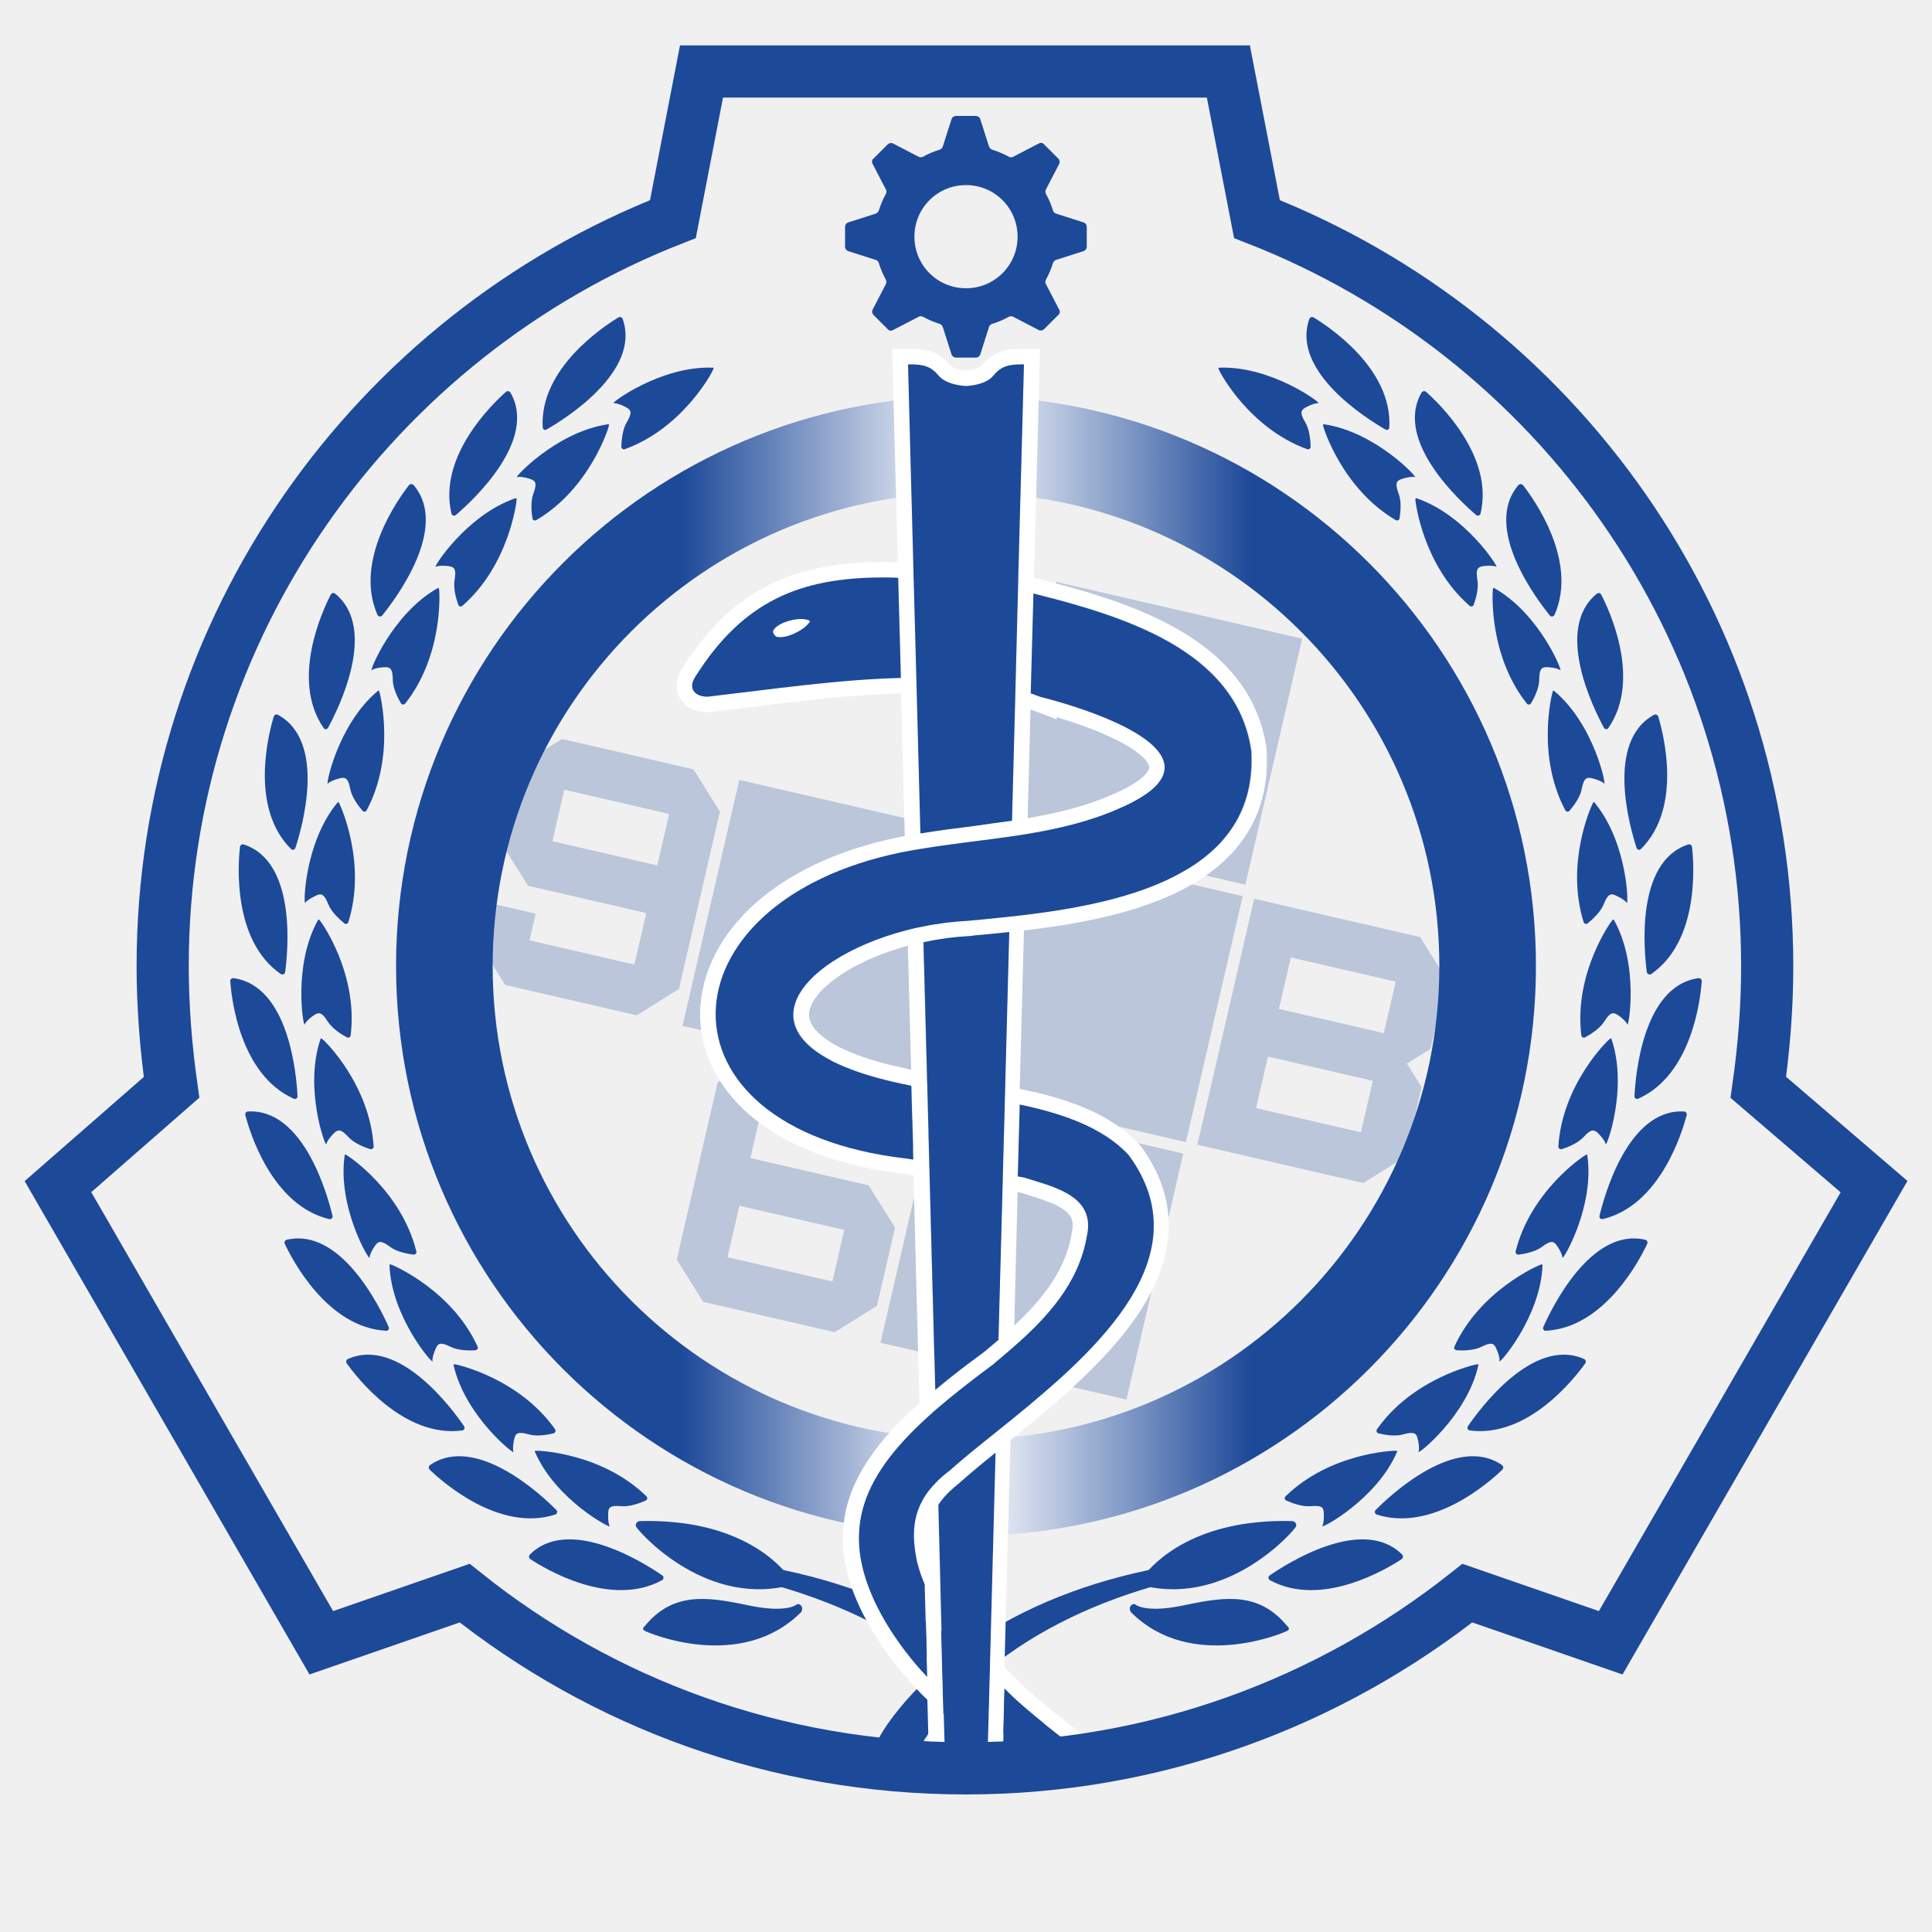
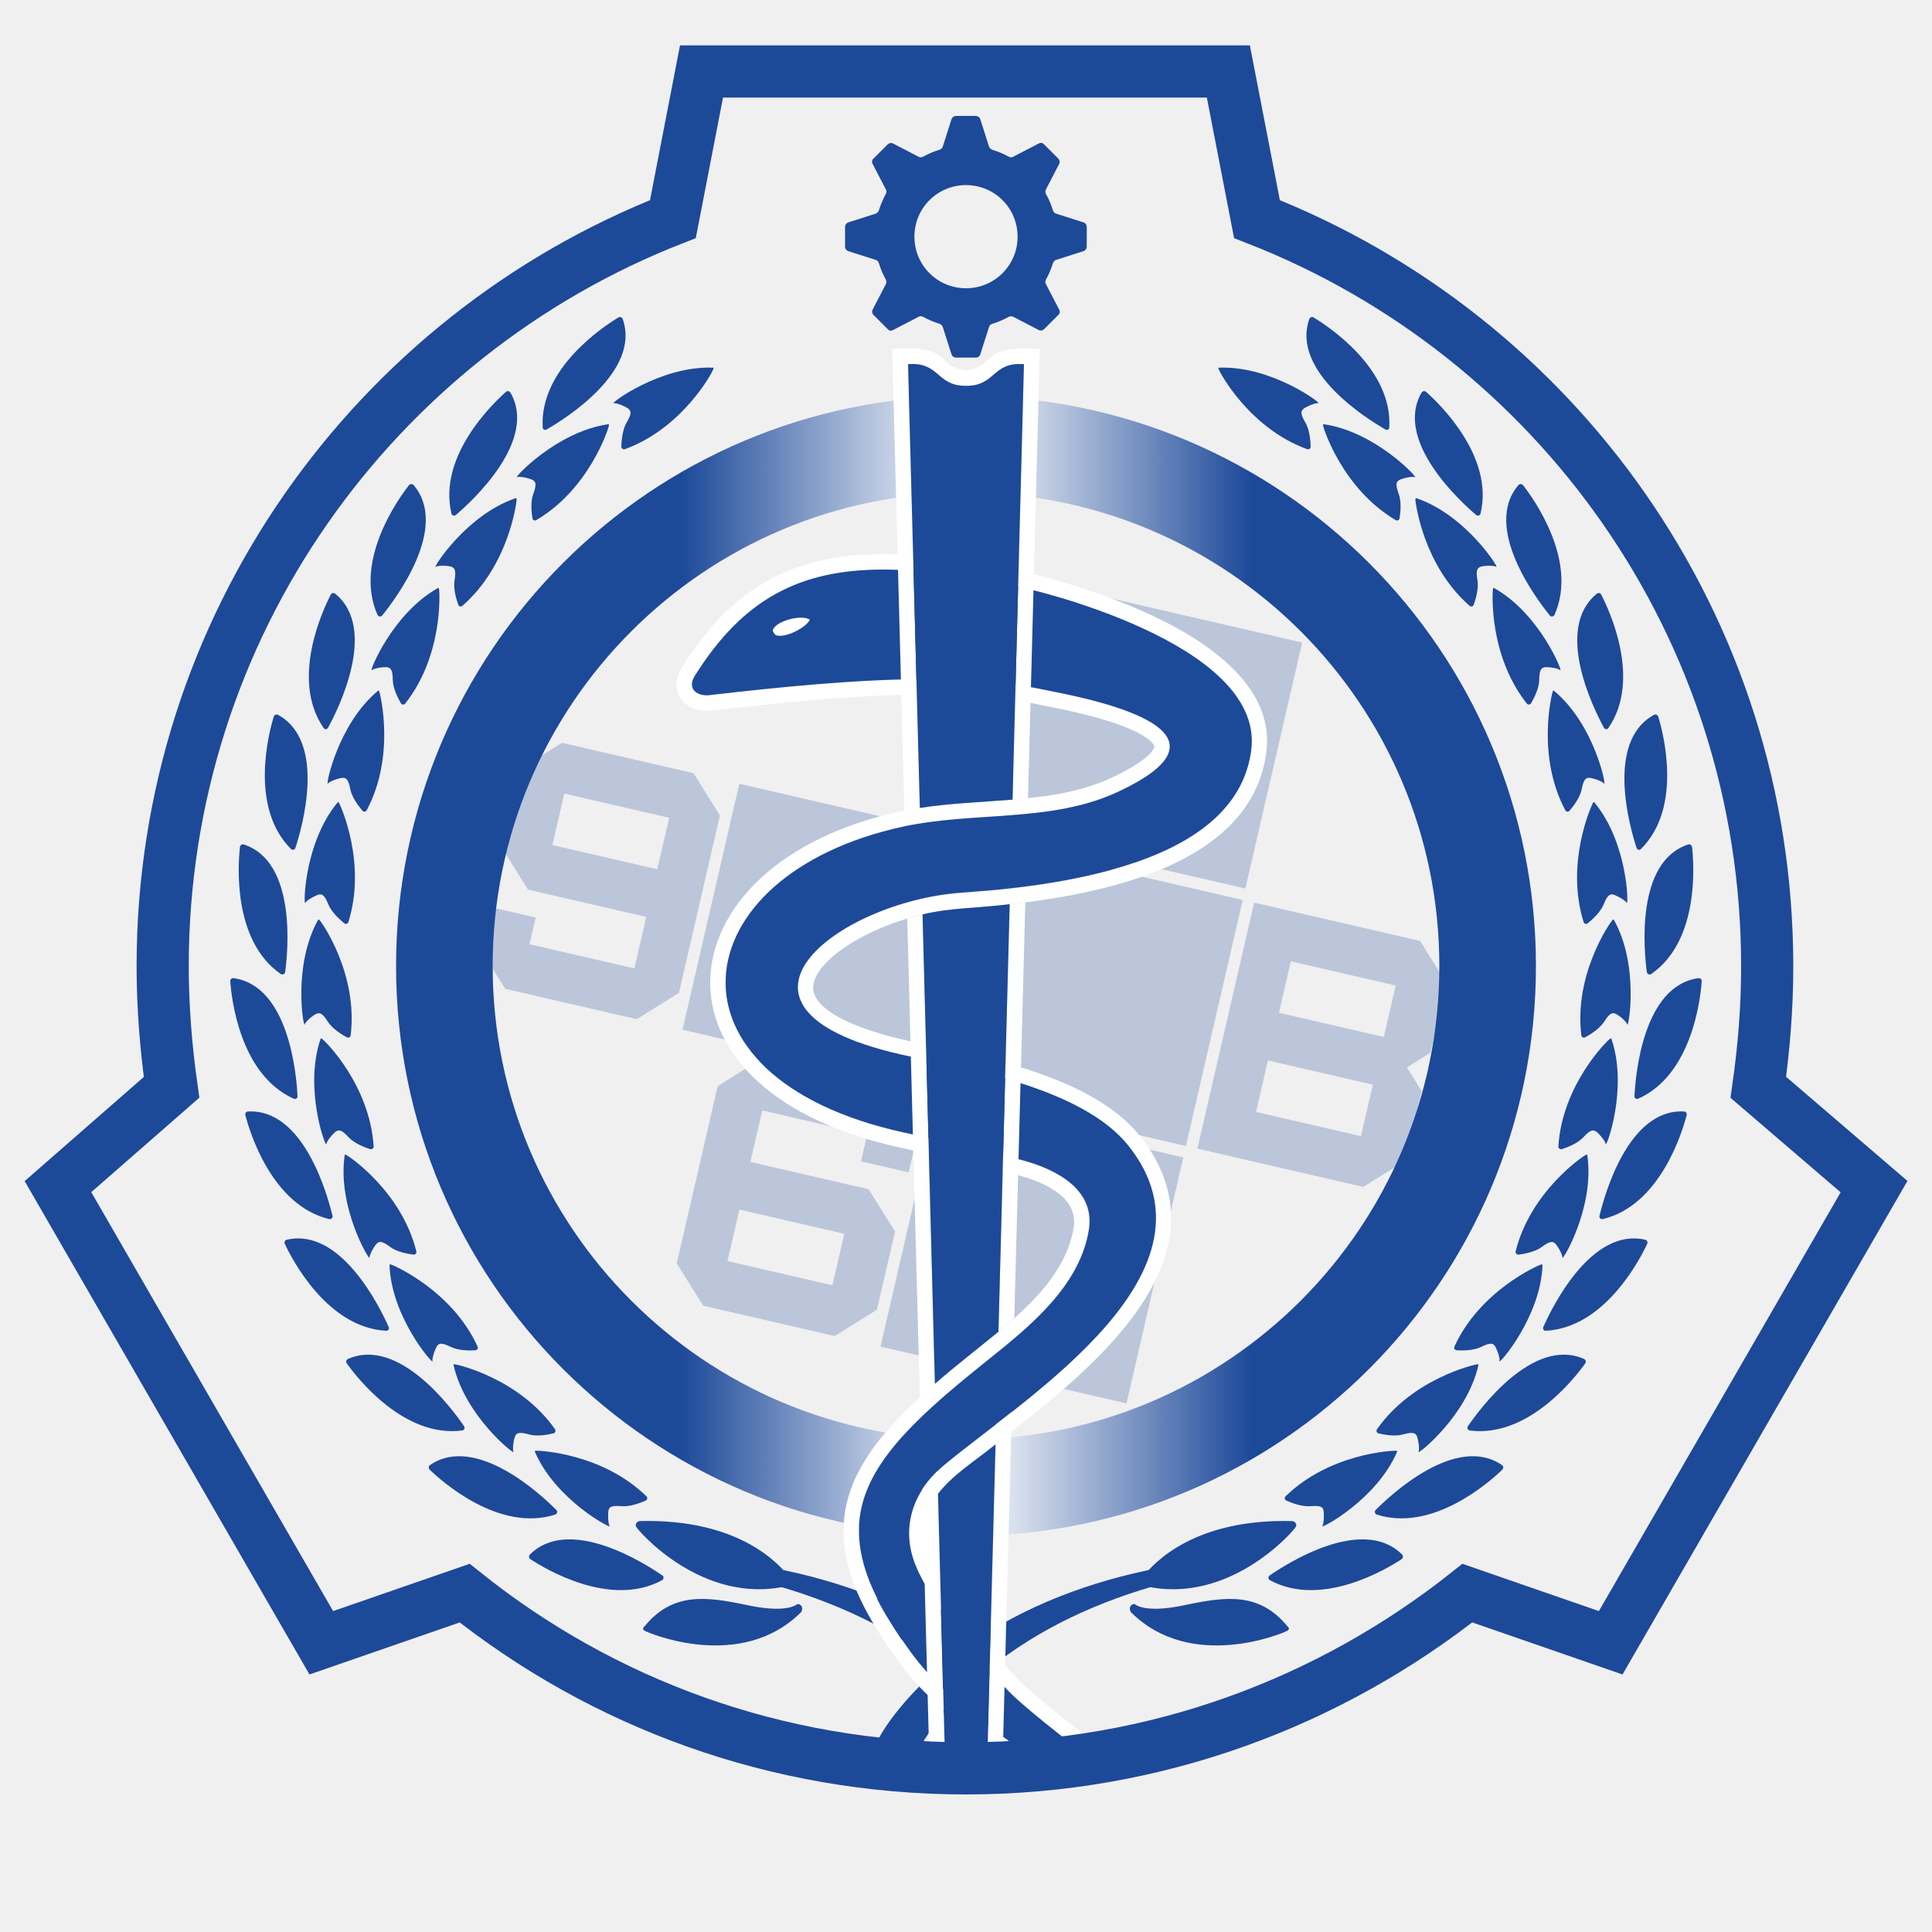
<svg xmlns="http://www.w3.org/2000/svg" version="1.1" id="site-cn-96b" x="0px" y="0px" viewBox="0 0 1000 1000" enable-background="new 0 0 1000 1000" xml:space="preserve">
-   <g id="text-blocks" fill="#1D4999" opacity="0.25" transform="translate(60 5) rotate(13 500 500) scale(1.013)">
+   <g id="text-blocks" fill="#1D4999" opacity="0.25" transform="translate(60 7) rotate(13 500 500) scale(1.013)">
    <g>
      <rect x="435.5" y="300.5" width="129" height="129" />
      <rect x="435.5" y="435.5" width="129" height="129" />
      <rect x="435.5" y="570.5" width="129" height="129" />
      <rect x="300.5" y="435.5" width="129" height="129" />
    </g>
    <path d="M207.5,435.5l-18,18v41l18,18h62v27h-55v-14h-25v21l18,18h69l18-18v-93l-18-18H207.5z M269.5,487.5h-55v-27h55V487.5z" />
    <path d="M342.5,570.5l-18,18v93l18,18h69l18-18v-41l-18-18h-62v-27h55v14h25v-21l-18-18H342.5z M404.5,647.5v27h-55v-27H404.5z" />
    <path d="M570.5,435.5v129h87l18-18V510l-10-10l10-10v-36.5l-18-18H570.5z M650.5,539.5h-55v-27h55V539.5z M650.5,487.5h-55v-27h55V487.5z" />
  </g>
  <linearGradient id="circle-fill" gradientUnits="userSpaceOnUse" x1="205" y1="500" x2="795" y2="500">
    <stop offset="0" style="stop-color:#1D4999" />
    <stop offset="0.25" style="stop-color:#1D4999" />
    <stop offset="0.5" style="stop-color:#FFFFFF" />
    <stop offset="0.75" style="stop-color:#1D4999" />
    <stop offset="1" style="stop-color:#1D4999" />
  </linearGradient>
  <circle id="circle" fill="none" stroke="url(#circle-fill)" stroke-width="50" stroke-miterlimit="10" cx="500" cy="500" r="270" />
  <g id="wheat_ears" fill="#1D4999">
    <g id="left">
      <g>
        <path d="M545.5,900.4c0,0-19.1,8.7-19.2,8.5c0,0-0.1-0.2-0.2-0.3c-0.5-1.2-1.2-2.3-1.8-3.5c-9-15.8-21.7-29.2-35.6-40.8     c-26.3-21.5-57.8-35.7-90.5-44.6l2-8.1c35,6.7,69.3,19.4,98.6,39.9c12,8.6,23.2,18.3,32.9,29.5     C536.8,887,541.8,893.4,545.5,900.4L545.5,900.4z" />
      </g>
      <path d="M407.5,820.9c-43.9,10.2-77.6-28.9-78.3-30.8c-0.3-0.8-0.1-1.4,0.3-1.9c0.4-0.6,1.2-0.9,1.9-0.9    c49.8-1.2,71.2,21,77.5,29.5C410,818.4,409.2,820.6,407.5,820.9z" />
      <path d="M414.8,834.2c0,0.1-0.1,0.2-0.2,0.3c-31.2,31.1-79,10.7-80.9,9.6c-1.9-1.1,0-2.4,0-2.4c14.4-17.5,31.4-15.5,53-10.9    c18.3,3.9,24.4,0.7,25.8-0.4c0.3-0.2,0.7-0.2,1-0.1C416,831.3,415.1,833.6,414.8,834.2z" />
      <g>
        <path d="M277.7,750.9c-1.4,0-0.8,0.6-0.8,0.6c10.7,24.9,39.8,40.1,38.7,38.4s-0.9-7.4-0.6-8.3s0.5-2.6,6.6-2     c4.4,0.4,9.9-1.7,12.6-2.9c0.9-0.4,1.1-1.5,0.4-2.2C311.8,752.2,279.2,750.8,277.7,750.9z" />
        <path d="M342.7,817.9c-26.8,14.6-60.8-6-68.2-10.9c-0.8-0.6-0.9-1.7-0.2-2.4c20.5-20.4,59.8,4.8,68.6,10.9     C343.7,816.1,343.6,817.4,342.7,817.9z" />
      </g>
      <g>
        <path d="M235.7,706.2c-1.4-0.2-0.9,0.5-0.9,0.5c6,26.4,31.8,46.6,31,44.8c-0.8-1.9,0.4-7.5,0.9-8.3s1-2.5,6.9-0.8     c4.3,1.3,10,0.2,12.9-0.5c0.9-0.2,1.3-1.3,0.8-2.1C269,713.7,237.2,706.4,235.7,706.2z" />
        <path d="M287.5,783.9c-29,9.4-58.7-17-65.1-23.2c-0.7-0.7-0.6-1.9,0.2-2.4c23.8-16.3,57.9,15.7,65.4,23.3     C288.7,782.3,288.4,783.5,287.5,783.9z" />
      </g>
      <g>
        <path d="M202.6,654.6c-1.3-0.4-1,0.3-1,0.3c1,27,22.8,51.7,22.3,49.7s1.8-7.3,2.4-8s1.4-2.3,6.9,0.5c4,2,9.8,2,12.8,1.8     c1-0.1,1.6-1,1.2-1.9C234,668,203.9,655,202.6,654.6z" />
        <path d="M239.3,740.4c-30.3,4-54.6-27.4-59.8-34.7c-0.6-0.8-0.3-1.9,0.6-2.3c26.4-11.7,54.1,26,60.1,34.8     C240.8,739.1,240.3,740.2,239.3,740.4z" />
      </g>
      <g>
        <path d="M179.4,597.9c-1.2-0.7-1,0.1-1,0.1c-3.9,26.9,13,55,12.9,53s3-6.8,3.8-7.4s1.8-2,6.7,1.7c3.5,2.7,9.2,3.7,12.2,4.1     c1,0.1,1.7-0.8,1.5-1.7C207.8,616.7,180.7,598.5,179.4,597.9z" />
        <path d="M199.9,688.8c-30.5-1.6-48.7-36.9-52.5-45c-0.4-0.9,0.1-1.9,1-2.1c28.1-6.6,48.5,35.4,52.8,45.2     C201.6,687.8,200.9,688.9,199.9,688.8z" />
      </g>
      <g>
        <path d="M166.9,537.9c-1-0.9-1-0.1-1-0.1c-8.7,25.6,2.7,56.4,3,54.4s4.2-6.2,5.1-6.6c0.9-0.4,2.2-1.7,6.3,2.9     c3,3.3,8.5,5.4,11.3,6.3c0.9,0.2,1.9-0.5,1.8-1.4C191.4,561.5,168.1,538.6,166.9,537.9z" />
        <path d="M170.4,631c-29.7-7.1-41.2-45.2-43.4-53.8c-0.3-0.9,0.4-1.9,1.4-1.9c28.9-1.5,41.2,43.6,43.7,54     C172.4,630.3,171.4,631.2,170.4,631z" />
      </g>
      <g>
        <path d="M165.6,476.5c-0.9-1.1-1-0.3-1-0.3c-13.2,23.7-7.5,56-6.9,54.1c0.6-2,5.3-5.4,6.2-5.6c1-0.3,2.5-1.2,5.7,4     c2.3,3.7,7.3,6.8,9.9,8.2c0.9,0.5,1.9-0.1,2-1C185.4,504.2,166.6,477.5,165.6,476.5z" />
        <path d="M152.1,568.7c-27.9-12.4-32.3-51.9-32.9-60.8c-0.1-1,0.7-1.7,1.7-1.6c28.7,3.9,32.6,50.4,33.1,61.1     C154.1,568.4,153,569.1,152.1,568.7z" />
      </g>
      <g>
        <path d="M175.6,415.8c-0.6-1.2-0.9-0.4-0.9-0.4c-17.3,20.8-17.7,53.7-16.7,51.9c1-1.7,6.2-4.2,7.1-4.3s2.6-0.7,4.8,5     c1.6,4.1,6,8,8.3,9.9c0.7,0.6,1.8,0.3,2.1-0.6C189.9,446.8,176.3,417.1,175.6,415.8z" />
        <path d="M145.4,504.2c-25.1-17.3-22.2-56.9-21.2-65.8c0.1-1,1.1-1.6,2-1.3c27.5,9,22.8,55.5,21.4,66.1     C147.4,504.2,146.2,504.7,145.4,504.2z" />
      </g>
      <g>
        <path d="M196.4,358.2c-0.4-1.3-0.8-0.6-0.8-0.6c-20.9,17.4-27.2,49.6-25.9,48s6.9-3.1,7.8-3s2.7-0.3,3.8,5.8     c0.8,4.3,4.3,8.9,6.3,11.2c0.6,0.8,1.8,0.6,2.2-0.2C204.8,391.2,196.8,359.5,196.4,358.2z" />
        <path d="M150.6,439.4c-21.6-21.5-11.5-60-8.9-68.5c0.3-0.9,1.4-1.4,2.2-0.9c25.4,13.9,12.3,58.8,9,68.9     C152.5,439.9,151.3,440.2,150.6,439.4z" />
      </g>
      <g>
        <path d="M227.3,305.2c-0.2-1.4-0.7-0.8-0.7-0.8c-23.7,13.3-35.7,43.8-34.2,42.5s7.3-1.8,8.2-1.5s2.7,0.2,2.7,6.4     c0,4.4,2.7,9.6,4.2,12.2c0.5,0.8,1.6,0.9,2.2,0.2C229.5,339.2,227.5,306.6,227.3,305.2z" />
        <path d="M167.5,376.8c-17.3-25.1-0.4-61.1,3.7-69c0.4-0.9,1.5-1.1,2.3-0.5c22.4,18.3,1.4,60-3.7,69.4     C169.3,377.6,168,377.7,167.5,376.8z" />
      </g>
      <g>
        <path d="M267.4,258.8c0-1.4-0.6-0.9-0.6-0.9c-25.6,8.7-43,36.5-41.3,35.5s7.4-0.5,8.3,0c0.8,0.5,2.6,0.7,1.5,6.8     c-0.8,4.4,0.9,10,1.9,12.8c0.3,0.9,1.4,1.2,2.1,0.6C263.4,292.6,267.3,260.2,267.4,258.8z" />
        <path d="M195.4,318.3c-12.4-27.9,10.8-60.2,16.3-67.2c0.6-0.7,1.8-0.7,2.4,0c18.7,22-9.6,59.2-16.3,67.5     C197.2,319.4,195.9,319.2,195.4,318.3z" />
      </g>
      <g>
        <path d="M315.1,220.6c0.3-1.4-0.4-1-0.4-1c-26.8,3.9-49,28.1-47.1,27.4s7.4,0.9,8.2,1.5c0.8,0.6,2.5,1.1,0.3,6.9     c-1.6,4.1-1,9.9-0.5,12.9c0.1,0.9,1.2,1.4,2,0.9C305.1,253,314.9,221.8,315.1,220.6z" />
        <path d="M233.7,265.9c-7.2-29.7,21.5-57.2,28.2-63.1c0.7-0.6,1.8-0.4,2.3,0.4c14.4,25-20.2,56.5-28.3,63.4     C235.1,267.2,233.9,266.8,233.7,265.9z" />
      </g>
      <g>
        <path d="M369.1,191.3c0.6-1.3-0.2-1-0.2-1c-27.1-1-53.3,18.7-51.3,18.4s7.2,2.3,7.8,3c0.7,0.8,2.2,1.6-1,6.9     c-2.3,3.8-2.7,9.6-2.8,12.6c0,0.9,0.9,1.6,1.8,1.3C353.4,221.6,368.7,192.7,369.1,191.3z" />
        <path d="M280.9,221.2c-1.7-30.5,31.6-52.3,39.2-56.9c0.8-0.5,1.9-0.1,2.2,0.8c9.6,27.2-30.1,51.9-39.4,57.2     C282,222.9,280.9,222.2,280.9,221.2z" />
      </g>
    </g>
    <g id="right">
      <g>
        <path d="M454.5,900.4c3.7-7,8.7-13.4,13.8-19.4c9.7-11.2,20.9-20.9,32.9-29.5c29.3-20.5,63.6-33.2,98.6-39.9l2,8.1     c-32.7,8.9-64.2,23.1-90.5,44.6c-13.9,11.6-26.6,25-35.6,40.8c-0.6,1.2-1.3,2.3-1.8,3.5c-0.1,0.1-0.2,0.3-0.2,0.3     C473.6,909.1,454.5,900.4,454.5,900.4L454.5,900.4z" />
      </g>
      <path d="M591.1,816.8c6.3-8.5,27.7-30.7,77.5-29.5c0.7,0,1.5,0.3,1.9,0.9c0.4,0.5,0.6,1.1,0.3,1.9c-0.7,1.9-34.4,41-78.3,30.8    C590.8,820.6,590,818.4,591.1,816.8z" />
      <path d="M586.5,830.3c0.3-0.1,0.7-0.1,1,0.1c1.4,1.1,7.5,4.3,25.8,0.4c21.6-4.6,38.6-6.6,53,10.9c0,0,1.9,1.3,0,2.4    c-1.9,1.1-49.7,21.5-80.9-9.6c-0.1-0.1-0.2-0.2-0.2-0.3C584.9,833.6,584,831.3,586.5,830.3z" />
      <g>
        <path d="M665.4,774.5c-0.7,0.7-0.5,1.8,0.4,2.2c2.7,1.2,8.2,3.3,12.6,2.9c6.1-0.6,6.3,1.1,6.6,2s0.5,6.6-0.6,8.3     s28-13.5,38.7-38.4c0,0,0.6-0.6-0.8-0.6C720.8,750.8,688.2,752.2,665.4,774.5z" />
        <path d="M657.1,815.5c8.8-6.1,48.1-31.3,68.6-10.9c0.7,0.7,0.6,1.8-0.2,2.4c-7.4,4.9-41.4,25.5-68.2,10.9     C656.4,817.4,656.3,816.1,657.1,815.5z" />
      </g>
      <g>
        <path d="M712.7,739.8c-0.5,0.8-0.1,1.9,0.8,2.1c2.9,0.7,8.6,1.8,12.9,0.5c5.9-1.7,6.4,0,6.9,0.8s1.7,6.4,0.9,8.3     c-0.8,1.8,25-18.4,31-44.8c0,0,0.5-0.7-0.9-0.5C762.8,706.4,731,713.7,712.7,739.8z" />
        <path d="M712,781.6c7.5-7.6,41.6-39.6,65.4-23.3c0.8,0.5,0.9,1.7,0.2,2.4c-6.4,6.2-36.1,32.6-65.1,23.2     C711.6,783.5,711.3,782.3,712,781.6z" />
      </g>
      <g>
        <path d="M752.8,697c-0.4,0.9,0.2,1.8,1.2,1.9c3,0.2,8.8,0.2,12.8-1.8c5.5-2.8,6.3-1.2,6.9-0.5s2.9,6,2.4,8s21.3-22.7,22.3-49.7     c0,0,0.3-0.7-1-0.3C796.1,655,766,668,752.8,697z" />
        <path d="M759.8,738.2c6-8.8,33.7-46.5,60.1-34.8c0.9,0.4,1.2,1.5,0.6,2.3c-5.2,7.3-29.5,38.7-59.8,34.7     C759.7,740.2,759.2,739.1,759.8,738.2z" />
      </g>
      <g>
        <path d="M784.5,647.7c-0.2,0.9,0.5,1.8,1.5,1.7c3-0.4,8.7-1.4,12.2-4.1c4.9-3.7,5.9-2.3,6.7-1.7s3.9,5.4,3.8,7.4     s16.8-26.1,12.9-53c0,0,0.2-0.8-1-0.1C819.3,598.5,792.2,616.7,784.5,647.7z" />
        <path d="M798.8,686.9c4.3-9.8,24.7-51.8,52.8-45.2c0.9,0.2,1.4,1.2,1,2.1c-3.8,8.1-22,43.4-52.5,45     C799.1,688.9,798.4,687.8,798.8,686.9z" />
      </g>
      <g>
        <path d="M806.6,593.4c-0.1,0.9,0.9,1.6,1.8,1.4c2.8-0.9,8.3-3,11.3-6.3c4.1-4.6,5.4-3.3,6.3-2.9c0.9,0.4,4.8,4.6,5.1,6.6     s11.7-28.8,3-54.4c0,0,0-0.8-1,0.1C831.9,538.6,808.6,561.5,806.6,593.4z" />
        <path d="M827.9,629.3c2.5-10.4,14.8-55.5,43.7-54c1,0,1.7,1,1.4,1.9c-2.2,8.6-13.7,46.7-43.4,53.8     C828.6,631.2,827.6,630.3,827.9,629.3z" />
      </g>
      <g>
        <path d="M818.5,535.9c0.1,0.9,1.1,1.5,2,1c2.6-1.4,7.6-4.5,9.9-8.2c3.2-5.2,4.7-4.3,5.7-4c0.9,0.2,5.6,3.6,6.2,5.6     c0.6,1.9,6.3-30.4-6.9-54.1c0,0-0.1-0.8-1,0.3C833.4,477.5,814.6,504.2,818.5,535.9z" />
        <path d="M846,567.4c0.5-10.7,4.4-57.2,33.1-61.1c1-0.1,1.8,0.6,1.7,1.6c-0.6,8.9-5,48.4-32.9,60.8     C847,569.1,845.9,568.4,846,567.4z" />
      </g>
      <g>
        <path d="M819.7,477.3c0.3,0.9,1.4,1.2,2.1,0.6c2.3-1.9,6.7-5.8,8.3-9.9c2.2-5.7,3.9-5.1,4.8-5s6.1,2.6,7.1,4.3     c1,1.8,0.6-31.1-16.7-51.9c0,0-0.3-0.8-0.9,0.4C823.7,417.1,810.1,446.8,819.7,477.3z" />
        <path d="M852.4,503.2c-1.4-10.6-6.1-57.1,21.4-66.1c0.9-0.3,1.9,0.3,2,1.3c1,8.9,3.9,48.5-21.2,65.8     C853.8,504.7,852.6,504.2,852.4,503.2z" />
      </g>
      <g>
        <path d="M810.2,419.4c0.4,0.8,1.6,1,2.2,0.2c2-2.3,5.5-6.9,6.3-11.2c1.1-6.1,2.9-5.7,3.8-5.8s6.5,1.4,7.8,3s-5-30.6-25.9-48     c0,0-0.4-0.7-0.8,0.6C803.2,359.5,795.2,391.2,810.2,419.4z" />
        <path d="M847.1,438.9c-3.3-10.1-16.4-55,9-68.9c0.8-0.5,1.9,0,2.2,0.9c2.6,8.5,12.7,47-8.9,68.5     C848.7,440.2,847.5,439.9,847.1,438.9z" />
      </g>
      <g>
        <path d="M790.3,364.2c0.6,0.7,1.7,0.6,2.2-0.2c1.5-2.6,4.2-7.8,4.2-12.2c0-6.2,1.8-6.1,2.7-6.4s6.7,0.2,8.2,1.5     s-10.5-29.2-34.2-42.5c0,0-0.5-0.6-0.7,0.8C772.5,306.6,770.5,339.2,790.3,364.2z" />
        <path d="M830.2,376.7c-5.1-9.4-26.1-51.1-3.7-69.4c0.8-0.6,1.9-0.4,2.3,0.5c4.1,7.9,21,43.9,3.7,69     C832,377.7,830.7,377.6,830.2,376.7z" />
      </g>
      <g>
        <path d="M760.7,313.6c0.7,0.6,1.8,0.3,2.1-0.6c1-2.8,2.7-8.4,1.9-12.8c-1.1-6.1,0.7-6.3,1.5-6.8c0.9-0.5,6.6-1,8.3,0     s-15.7-26.8-41.3-35.5c0,0-0.6-0.5-0.6,0.9C732.7,260.2,736.6,292.6,760.7,313.6z" />
        <path d="M802.2,318.6c-6.7-8.3-35-45.5-16.3-67.5c0.6-0.7,1.8-0.7,2.4,0c5.5,7,28.7,39.3,16.3,67.2     C804.1,319.2,802.8,319.4,802.2,318.6z" />
      </g>
      <g>
        <path d="M722.4,269.2c0.8,0.5,1.9,0,2-0.9c0.5-3,1.1-8.8-0.5-12.9c-2.2-5.8-0.5-6.3,0.3-6.9c0.8-0.6,6.3-2.2,8.2-1.5     s-20.3-23.5-47.1-27.4c0,0-0.7-0.4-0.4,1C685.1,221.8,694.9,253,722.4,269.2z" />
        <path d="M764.1,266.6c-8.1-6.9-42.7-38.4-28.3-63.4c0.5-0.8,1.6-1,2.3-0.4c6.7,5.9,35.4,33.4,28.2,63.1     C766.1,266.8,764.9,267.2,764.1,266.6z" />
      </g>
      <g>
        <path d="M676.6,232.5c0.9,0.3,1.8-0.4,1.8-1.3c-0.1-3-0.5-8.8-2.8-12.6c-3.2-5.3-1.7-6.1-1-6.9c0.6-0.7,5.8-3.3,7.8-3     s-24.2-19.4-51.3-18.4c0,0-0.8-0.3-0.2,1C631.3,192.7,646.6,221.6,676.6,232.5z" />
        <path d="M717.1,222.3c-9.3-5.3-49-30-39.4-57.2c0.3-0.9,1.4-1.3,2.2-0.8c7.6,4.6,40.9,26.4,39.2,56.9     C719.1,222.2,718,222.9,717.1,222.3z" />
      </g>
    </g>
  </g>
  <g id="snake-rod" fill="#1D4999">
-     <path fill="#FFFFFF" d="M600.8,465.6c38.5-15.6,56.9-41.6,54.8-77.4v-0.3v-0.3c-8.5-59-74.9-77-120.4-88.6l2.9-110.3l0.2-8.1   l-8.1-0.1c-0.3,0-0.6,0-1,0c-8.8,0-15.1,1.4-21.2,8.8c-1.1,1.3-5.4,2.3-7.9,2.5c-2.9-0.1-6.9-1.2-8-2.5c-6.1-7.3-12.4-8.8-21.2-8.8   c-0.3,0-0.6,0-1,0l-8.1,0.1l0.2,8.1l2.7,102.3c-2.6-0.1-5.2-0.1-7.7-0.1c-24.2,0-42.9,3.8-59.1,11.9c-17.4,8.8-32.1,22.9-44.9,43.3   c-3.2,5.1-3.7,10.6-1.2,15.1c2.6,4.7,7.9,7.4,14.2,7.4c0.2,0,0.4,0,0.6,0h0.3h0.3c7-0.8,14.3-1.7,21.3-2.6   c26-3.2,52.7-6.5,77.9-7.1l1.9,73.8c-1.1,0.2-2.3,0.5-3.4,0.7c-31.9,6.5-58.5,19.3-76.8,36.8c-17.4,16.7-26.5,37.1-25.7,57.4   c0.8,19.5,10.9,37.8,28.3,51.7c18.4,14.7,45,24.5,76.7,28.2l0,0c1.8,0.2,3.6,0.5,5.4,0.8l3.1,117.9c-13.6,12.2-25.2,25.2-32.1,39.1   c-6.1,12.2-8.5,24.4-7.2,37.3c1.2,13.1,6.1,26.8,15,41.6c6.3,10.6,14.1,20.8,23.2,30.4c1.5,1.6,3.3,3.4,5.2,5.2l1.1,40.4l0.2,7.8   h37l0.2-7.8l0.2-8.8c6.3,3.9,8.6,3.9,10.2,3.9h0.2h0.7l0.7-0.1l24.5-4.7l17.4-3.3l-14-10.8c-0.2-0.2-22.7-17.6-30.4-25.3l-1.3-1.3   c-1.7-1.7-4-4.1-6.8-6.9l3.1-117.5c22.4-18.1,49-40.1,65.5-64.3c21.2-31.2,21.9-60.8,1.9-88l-0.3-0.3l-0.3-0.3   c-15.2-16.5-38.3-24.1-62-28.9l2.2-82C553.3,478.9,578.9,474.5,600.8,465.6z M546.8,371.2c7.9,2.3,18.3,5.8,27.8,10.2   c19.2,8.9,20.2,14.9,20.2,15.6c0.2,2.2-3.6,7.6-18.9,14.2l0,0l0,0c-14.1,6.2-28.8,9.7-44,12.3l1.5-56.3c0.8,0.3,1.6,0.6,2.4,0.9   l11.2,4.3L546.8,371.2z M366.4,360.6c-0.1,0-0.2,0-0.4,0c-5.9,0-10.2-3.9-6.2-10.2c24.7-39.1,54.2-51.5,97.2-51.5   c2.6,0,5.2,0,7.9,0.1l1.4,51.8C433.8,351.7,399,356.8,366.4,360.6z M474.5,358.8l-0.2-8l-1.4-51.4l-0.2-8L470,188.5   c0.3,0,0.6,0,0.9,0c7.3,0,11,1,15,5.9c4.2,5.1,14.1,5.3,14.1,5.3s9.9-0.3,14.1-5.3c4.1-4.9,7.8-5.9,15-5.9c0.3,0,0.6,0,0.9,0   L527.1,297l-0.2,8.6l-1.3,50.9l-0.2,8.2l-1.6,60c-6.6,1-13.2,1.8-20,2.7c-9,1.2-18.2,2.3-27.3,3.8L474.5,358.8z M522.6,876.7   c8.1,8.2,31.1,26,31.1,26l-24.5,4.7l0,0c-1.6,0-5.3-2.1-10-5.4l0.7-28C521,875.1,521.9,876,522.6,876.7z M512.1,866L512.1,866   l-0.8,30.2l-0.3,9.9l-0.4,13.9h-21.4l-0.9-32.6l-0.3-11.1l-1.1-41.1l-0.4-16.8l-1-39.4c2.4-3.8,5.9-7.5,10.8-11.2l0.2-0.2l0.2-0.2   c5.3-4.7,11.6-9.9,18.3-15.3l-2.7,102.5L512.1,866z M584.3,597.9c38.1,51.9-15.5,100.3-60.7,137c-2.8,2.2-5.5,4.5-8.2,6.6   c-8.8,7.1-17.1,13.8-23.9,19.8c-2.4,1.8-4.4,3.6-6.3,5.4c-3.4,3.3-5.9,6.6-7.7,10c-5.3,9.7-5.1,19.8-2.9,30.9   c0.5,2.1,0.6,2.6,1.4,5.1c0.7,2.4,1.6,4.8,2.7,7.3l1.3,48c-8-8.5-15.2-17.9-21.2-27.9c-25.3-42.5-15.1-72,17.8-103.3   c2.5-2.4,5.1-4.7,7.8-7.1c8.8-7.6,18.8-15.4,29.9-23.6c0.7-0.6,1.5-1.2,2.2-1.9c2.7-2.3,5.5-4.6,8.2-7c17.5-15.4,33.7-33,37.9-57.1   c0.5-2.1,0.7-4.1,0.7-5.8c0-16.2-19.1-20.4-33.1-24.8c0,0-1.1-0.2-3.2-0.6l1-37.2C549.8,576.3,570.9,583.3,584.3,597.9z M526.7,617   c0.6,0.1,1.1,0.2,1.5,0.3c1.2,0.4,2.4,0.7,3.6,1.1c19.3,5.9,25.4,9.6,22.9,19.9v0.2v0.2c-3.3,18.8-15,33.7-29.7,47.4L526.7,617z    M520.2,562.1l-0.2,8.1l-1,37.4l-0.2,8.1l-2.1,77.9c-2.4,2.1-4.9,4.2-7.5,6.3c-8.6,6.3-17.2,12.9-25.2,19.6l-2.9-109.9l-0.2-8.1   l-1-37.8l-0.2-8.2l-1.8-67.7c7.9-1.7,16-2.8,23.9-3.2h0.3l1.8-0.2c5.7-0.5,11.9-1.1,18.3-1.8L520.2,562.1z M471.6,553.7l-8.1-1.9   v0.1c-15.6-3.7-27.5-8.2-35.3-13.6c-6.6-4.5-9.8-9.2-9.4-13.8c0.5-7.6,10-17.1,24.6-24.8c8-4.2,17-7.6,26.5-10.2L471.6,553.7z    M522.5,474.4c-7.4,0.8-14.5,1.5-21,2.1c-8,0.4-16,1.5-23.7,3c-2.7,0.5-5.3,1.2-8,1.8c-59.4,15.3-96.3,61.1,1.3,80.4l0,0   c0.3,0.1,0.6,0.1,0.9,0.2l1,38.2c-1.4-0.2-2.8-0.4-4.1-0.6c-133.6-15.7-127.6-132.7-2.1-158.4c0.7-0.1,1.4-0.3,2.1-0.4   c2.6-0.5,5.3-1,8-1.4c15.5-2.6,31.3-4.2,46.9-6.5c2.7-0.4,5.4-0.8,8-1.2c16.2-2.7,32.2-6.4,47.5-13.1c17.1-7.4,23.8-14.6,23.8-21.4   c0-17.2-43.2-31.2-64.3-36.5c-1.7-0.6-3.3-1.2-5-1.8l1.4-51.7c45.2,11.5,105.1,28.7,112.7,81.5c3.6,62.6-63.1,78.3-117.1,84.9   C527.8,473.8,525.1,474.2,522.5,474.4z" />
-     <path fill="#FFFFFF" d="M400.1,326.8c-0.2,0.7,1,2.5,1.9,2.8c0.5,0.2,1.1,0.2,1.8,0.2c5,0,13.3-4.3,15.4-8.4   c-1.1-0.8-2.8-1.1-4.7-1.1C408.9,320.4,401.2,323.3,400.1,326.8z" />
-     <path d="M529.2,907.4L529.2,907.4l24.5-4.7c0,0-23-17.8-31.1-26c-0.7-0.7-1.6-1.6-2.6-2.6l-0.7,28   C523.9,905.3,527.6,907.4,529.2,907.4z" />
-     <path d="M457,298.9c-43,0-72.5,12.3-97.2,51.5c-4,6.3,0.3,10.2,6.2,10.2c0.1,0,0.2,0,0.4,0c32.7-3.8,67.4-8.9,99.9-9.7l-1.4-51.8   C462.2,298.9,459.6,298.9,457,298.9z M403.8,329.8c-0.7,0-1.3-0.1-1.8-0.2c-0.9-0.3-2.1-2.1-1.9-2.8c1.1-3.5,8.8-6.4,14.5-6.4   c1.9,0,3.6,0.3,4.7,1.1C417.2,325.5,408.9,329.8,403.8,329.8z" />
-     <path d="M530.1,609.5c14,4.4,33.1,8.6,33.1,24.8c0,1.8-0.2,3.7-0.7,5.8c-4.2,24.1-20.3,41.7-37.9,57.1c-2.7,2.4-5.5,4.7-8.2,7   c-0.8,0.6-1.5,1.2-2.2,1.9c-11.1,8.2-21.1,16-29.9,23.6c-2.7,2.4-5.3,4.8-7.8,7.1c-32.9,31.3-43,60.8-17.8,103.3   c6,10.1,13.2,19.4,21.2,27.9l-1.3-48c-1.1-2.5-2-4.9-2.7-7.3c-0.8-2.6-0.9-3-1.4-5.1c-2.2-11.1-2.4-21.2,2.9-30.9   c1.8-3.4,4.4-6.7,7.7-10c1.8-1.8,3.9-3.6,6.3-5.4c6.8-6.1,15-12.7,23.9-19.8c2.7-2.2,5.4-4.4,8.2-6.6c45.1-36.7,98.8-85.1,60.7-137   c-13.4-14.5-34.5-21.6-56.4-26.2l-1,37.2C529,609.3,530.1,609.5,530.1,609.5z" />
-     <path d="M647.6,388.7c-7.6-52.8-67.6-70-112.7-81.5l-1.4,51.7c1.7,0.6,3.4,1.2,5,1.8c21.1,5.3,64.3,19.3,64.3,36.5   c0,6.8-6.6,14-23.8,21.4c-15.2,6.7-31.2,10.4-47.5,13.1c-2.7,0.4-5.4,0.8-8,1.2c-15.6,2.3-31.4,3.9-46.9,6.5   c-2.7,0.4-5.3,0.9-8,1.4c-0.7,0.1-1.4,0.3-2.1,0.4C341,466.9,335.1,584,468.6,599.6c1.4,0.2,2.8,0.4,4.1,0.6l-1-38.2   c-0.3-0.1-0.6-0.1-0.9-0.2l0,0c-97.6-19.3-60.7-65.1-1.3-80.4c2.6-0.7,5.3-1.3,8-1.8c7.7-1.6,15.7-2.6,23.7-3   c6.5-0.6,13.6-1.3,21-2.1c2.6-0.3,5.3-0.6,8-0.9C584.6,467,651.2,451.2,647.6,388.7z" />
-     <path d="M496.9,767.3l-0.2,0.2l-0.2,0.2c-4.9,3.8-8.4,7.5-10.8,11.2l1,39.4l0.4,16.8l1.1,41.1l0.3,11.1l0.9,32.6h21.4l0.4-13.9   l0.3-9.9l0.8-30.2l0,0l0.3-11.5l2.7-102.5C508.4,757.4,502.2,762.6,496.9,767.3z" />
-     <path d="M502.2,484.5h-0.3c-8,0.4-16.1,1.5-23.9,3.2l1.8,67.7l0.2,8.2l1,37.8l0.2,8.1l2.9,109.9c8.1-6.8,16.6-13.3,25.2-19.6   c2.5-2.1,5-4.2,7.5-6.3l2.1-77.9l0.2-8.1l1-37.4l0.2-8.1l2.1-79.6c-6.4,0.7-12.6,1.3-18.3,1.8L502.2,484.5z" />
-     <path d="M523.8,424.8l1.6-60l0.2-8.2l1.3-50.9l0.2-8.6l2.9-108.5c-0.3,0-0.6,0-0.9,0c-7.3,0-11,1-15,5.9   c-4.2,5.1-14.1,5.3-14.1,5.3s-9.9-0.3-14.1-5.3c-4.1-4.9-7.8-5.9-15-5.9c-0.3,0-0.6,0-0.9,0l2.7,102.9l0.2,8l1.4,51.4l0.2,8   l1.9,72.5c9.1-1.5,18.3-2.7,27.3-3.8C510.5,426.6,517.2,425.7,523.8,424.8z" />
+     <g>
+       <path fill="#FFFFFF" d="M457.2,294.8c20.7,0,44.6,3.5,72.8,9.5c0,0,124.2,27.7,117.5,83.7c-6.8,56.2-89.1,70.1-149.9,74.2    c-64.1,4.4-139.6,61.2-26.9,84.8c29.9,6.3,89.4,16.4,113,46C636,658,533,721.7,489,758c-18.5,15.3-22.2,34.6-15.6,51.5    c9.6,24.5,40.9,58.3,49,66.5c8.1,8.2,31.1,26,31.1,26s-15.9,3.5-21.3,4.1l-0.2,0c-5.9,0-36.9-24.3-50.5-38.5    c-8.4-8.8-16.7-21.3-23-31.8c-33.3-56-4.2-86.4,53.2-132.2c21.5-17.1,46.9-37.9,51.7-66.7c3.6-21.6-17.9-31.8-33.6-36.1    c-15.4-4.3-46.7-11.2-62.3-14.6C338,557.7,352.1,453,467.2,427.9c37.3-8.1,76.7-1.9,111.3-18c73.2-34.1-24.4-49.9-41.1-53.5    c-16.9-3.5-36.5-4.9-57.5-4.9c-36.1,0-76.4,4.1-113.7,8.4c-0.1,0-0.2,0-0.4,0c-5.9,0-10.2-3.9-6.2-10.2    C384.5,310.2,413.6,294.8,457.2,294.8L457.2,294.8z M403.7,329.1c5.1,0,13.4-4.3,15.4-8.4c-1.1-0.8-2.8-1.1-4.7-1.1    c-5.7,0-13.3,3-14.5,6.4c-0.2,0.7,1,2.5,1.9,2.8C402.4,329.1,403,329.1,403.7,329.1L403.7,329.1z M457.2,286.8L457.2,286.8    c-47.2,0-78.4,17.5-104.3,58.6c-3.2,5.1-3.7,10.6-1.2,15.1c2.6,4.7,7.9,7.4,14.2,7.4c0.2,0,0.4,0,0.6,0l0.4,0l0.3,0    c37.5-4.3,77.2-8.4,112.8-8.4c22.4,0,40.6,1.6,55.9,4.8c1.1,0.2,2.6,0.5,4.3,0.9c8.2,1.6,23.5,4.6,36.5,9    c20,6.8,20.8,12.1,20.8,12.1c0,0.1,0.1,5.9-22.3,16.3c-19.8,9.2-41.4,10.6-64.3,12.2c-14.9,1-30.2,2-45.4,5.3    c-29.5,6.4-54.3,18.3-71.7,34.4c-16.9,15.6-26.2,34.8-26.2,54c0,18.9,8.6,36.8,25,51.6c17.3,15.6,41.9,27,73.3,33.9    c30.2,6.6,51,11.5,61.9,14.5c14.1,3.9,30.5,11.8,27.9,27.1c-4.4,26.4-29,46-48.8,61.7c-31.8,25.3-52.2,44.1-62.8,65    c-12.1,23.9-9.6,48.5,7.7,77.6c5.8,9.7,14.6,23.3,24.1,33.2c6.8,7.1,17.9,16.8,29,25.4c20.2,15.6,24.8,15.6,27.2,15.6    c0.3,0,0.7,0,1-0.1c5.7-0.6,20.5-3.9,22.2-4.2l16.7-3.7l-13.5-10.4c-0.2-0.2-22.7-17.6-30.4-25.3c-10.2-10.4-38.7-42-47.2-63.8    c-6-15.3-1.3-30.4,13.2-42.4c5.6-4.7,12.4-9.9,19.5-15.4c36.6-28.3,86.8-67,92.1-110.8c2.1-17.6-3.2-34.4-15.7-50.1    c-23.7-29.6-78.1-40.7-110.6-47.3c-2.5-0.5-4.8-1-7-1.4c-33-6.9-52.3-17.6-51.5-28.7c1.1-15.5,37.7-37.6,77.3-40.3    c40.8-2.8,72.7-8.7,97.5-18.1c36.3-13.8,56.4-35,59.8-63.2c1.7-13.8-3-26.9-13.9-39.2c-13.4-15.1-36-28.6-67.2-40.3    c-12-4.5-22.8-7.7-29.9-9.7c-7.5-2.1-11.1-2.9-12.8-3.2l0,0C500.7,289.9,477,286.8,457.2,286.8z" />
+       <path d="M530,304.3c-28.2-6-52.1-9.5-72.8-9.5c-43.5,0-72.7,15.4-97.5,54.9c-4,6.3,0.3,10.2,6.2,10.2c0.1,0,0.2,0,0.4,0    c37.3-4.3,77.6-8.4,113.7-8.4c21,0,40.7,1.4,57.5,4.9c16.7,3.5,114.3,19.4,41.1,53.5c-34.6,16.1-74,9.9-111.3,18    C352.1,453,338,557.7,467.7,586.1c15.6,3.4,46.9,10.4,62.3,14.6c15.8,4.4,37.3,14.5,33.6,36.1c-4.8,28.8-30.2,49.5-51.7,66.7    c-57.5,45.8-86.5,76.3-53.2,132.2c6.2,10.5,14.5,23,23,31.8c13.6,14.2,44.5,38.5,50.5,38.5l0.2,0c5.4-0.6,21.3-4.1,21.3-4.1    s-23.1-17.8-31.1-26c-8.1-8.2-39.4-42-49-66.5c-6.6-17-2.9-36.3,15.6-51.5c44-36.3,146.9-100,94.7-165.1    c-23.7-29.5-83.2-39.7-113-46c-112.7-23.6-37.2-80.4,26.9-84.8c60.8-4.1,143.1-18,149.9-74.2C654.2,332,530,304.3,530,304.3z     M403.7,329.1c-0.7,0-1.3-0.1-1.8-0.2c-0.9-0.3-2.1-2.1-1.9-2.8c1.2-3.5,8.8-6.4,14.5-6.4c1.9,0,3.6,0.3,4.7,1.1    C417,324.8,408.7,329.1,403.7,329.1z" />
+     </g>
+     <g>
+       <path fill="#FFFFFF" d="M538.2,180.6c-1.8,68.6-4.3,164.6-6.1,232.6c-2.7,0.3-5.3,0.5-8,0.7c1.7-65,4.2-159.7,5.9-225.4    c-16.5-1.3-14.5,11.3-30,11.2c-15.5,0.1-13.4-12.5-30-11.2c1.8,68.6,4.3,161.5,6.1,229.7c-2.7,0.4-5.3,0.9-8,1.4    c-1.9-71.7-4.4-166.9-6.3-239c33-1.9,21.3,8.8,38.2,11.1C516.8,189.3,505.4,178.7,538.2,180.6z" />
+       <path fill="#FFFFFF" d="M515.5,737.2c-1.3,48.5-3.6,135.1-4.8,182.8h-21.4c-1.3-50.2-2.9-108.3-4.2-158.5c-3.1,3-5.7,6.2-7.8,9.4    c1.3,48.6,2.9,108.7,4.2,157.1h37c1.3-49.3,3.9-146.8,5.2-197.2C520.9,733,518.2,735.2,515.5,737.2z" />
+       <path fill="#FFFFFF" d="M530.7,467.1c-1.7,64.3-4,151.1-5.7,215.2c-2.7,2.4-5.4,4.8-8.2,7c1.8-66,4.1-155.3,5.8-221.3    C525.3,467.7,528,467.4,530.7,467.1z" />
+       <path fill="#FFFFFF" d="M483.9,716.3c-2.7,2.4-5.3,4.7-7.8,7c-1.9-70.2-4.7-178.6-6.5-247.8c2.6-0.8,5.2-1.5,8-2.1    C479.3,542.3,482.1,646.6,483.9,716.3z" />
+     </g>
+     <g>
+       <path d="M530,188.5c-1.7,66-4.2,160.1-5.9,225.4c-16,1.3-31.8,1.8-48,4.3c-1.8-68-4.3-161.2-6.1-229.7c16.5-1.3,14.5,11.3,30,11.2    C515.5,199.8,513.4,187.2,530,188.5z" />
+       <path d="M522.6,468c-1.7,66-4.1,155.3-5.8,221.3c-10.9,8.9-23.3,18.5-32.9,27c-1.8-70-4.6-173.7-6.4-243    C491.9,469.8,508.3,469.9,522.6,468z" />
+       <path d="M515.3,747.6c-1.2,44.3-3.4,129.2-4.5,172.4h-21.4c-1.2-45.9-2.7-100.8-3.9-146.8C493.4,763,504.3,756.5,515.3,747.6z" />
+     </g>
  </g>
  <path id="cogwheel" fill="#1D4999" d="M545,136.2c-0.9,2.9-2.1,5.8-3.6,8.5  c-0.4,0.7-0.5,1.7,0,2.4l6.8,13.1c0.6,1,0.4,2.2-0.5,2.9l-7.2,7.2c-0.8,0.8-2,1-2.9,0.5l-13.1-6.8c-0.7-0.4-1.7-0.4-2.4,0  c-2.7,1.5-5.5,2.7-8.5,3.6c-0.8,0.3-1.5,0.8-1.7,1.7l-4.5,14.1c-0.4,1.1-1.3,1.7-2.4,1.7h-10.1c-1.1,0-2.1-0.7-2.4-1.7l-4.5-14.1  c-0.3-0.8-0.9-1.4-1.7-1.7c-2.9-0.9-5.8-2.1-8.5-3.6c-0.7-0.4-1.7-0.5-2.4,0l-13.1,6.8c-1,0.6-2.2,0.4-2.9-0.5l-7.2-7.2  c-0.8-0.8-1-2-0.5-2.9l6.8-13.1c0.4-0.7,0.4-1.7,0-2.4c-1.5-2.7-2.7-5.5-3.6-8.5c-0.3-0.8-0.8-1.5-1.7-1.7l-14.1-4.5  c-1.1-0.4-1.7-1.3-1.7-2.4v-10.1c0-1.1,0.7-2.1,1.7-2.4l14.1-4.5c0.8-0.3,1.4-0.9,1.7-1.7c0.9-2.9,2.1-5.8,3.6-8.5  c0.4-0.7,0.5-1.7,0-2.4l-6.8-13.1c-0.6-1-0.4-2.2,0.5-2.9l7.2-7.2c0.8-0.8,2-1,2.9-0.5l13.1,6.8c0.7,0.4,1.7,0.4,2.4,0  c2.7-1.5,5.5-2.7,8.5-3.6c0.8-0.3,1.5-0.8,1.7-1.7l4.5-14.1c0.4-1.1,1.3-1.7,2.4-1.7H505c1.1,0,2.1,0.7,2.4,1.7l4.5,14.1  c0.3,0.8,0.9,1.4,1.7,1.7c2.9,0.9,5.8,2.1,8.5,3.6c0.7,0.4,1.7,0.5,2.4,0l13.1-6.8c1-0.6,2.2-0.4,2.9,0.5l7.2,7.2  c0.8,0.8,1,2,0.5,2.9L541.4,98c-0.4,0.7-0.4,1.7,0,2.4c1.5,2.7,2.7,5.5,3.6,8.5c0.3,0.8,0.8,1.5,1.7,1.7l14.1,4.5  c1.1,0.4,1.7,1.3,1.7,2.4v10.1c0,1.1-0.7,2.1-1.7,2.4l-14.1,4.5C545.9,134.7,545.3,135.4,545,136.2z M500,95.8  c-14.8,0-26.7,11.9-26.7,26.7s11.9,26.7,26.7,26.7c14.8,0,26.7-11.9,26.7-26.7S514.8,95.8,500,95.8z" />
  <path id="outer-frame" fill="none" stroke="#1D4999" stroke-width="27" stroke-miterlimit="10" d="  M910.1,562.8c2.9-20.5,4.6-41.1,4.6-62.7c0-176.2-109.5-326.3-264.1-386.7L635.8,37H363.1l-14.8,76.4  c-154.6,60.5-264.1,211-264.1,386.7c0,21.1,1.7,42.2,4.6,62.7L30,614.2l136.3,236.1l74.2-25.7c71.3,57,161.4,90.7,259.5,90.7  s188.2-34.2,259.5-90.7l74.2,25.7L970,614.2L910.1,562.8z" />
</svg>
